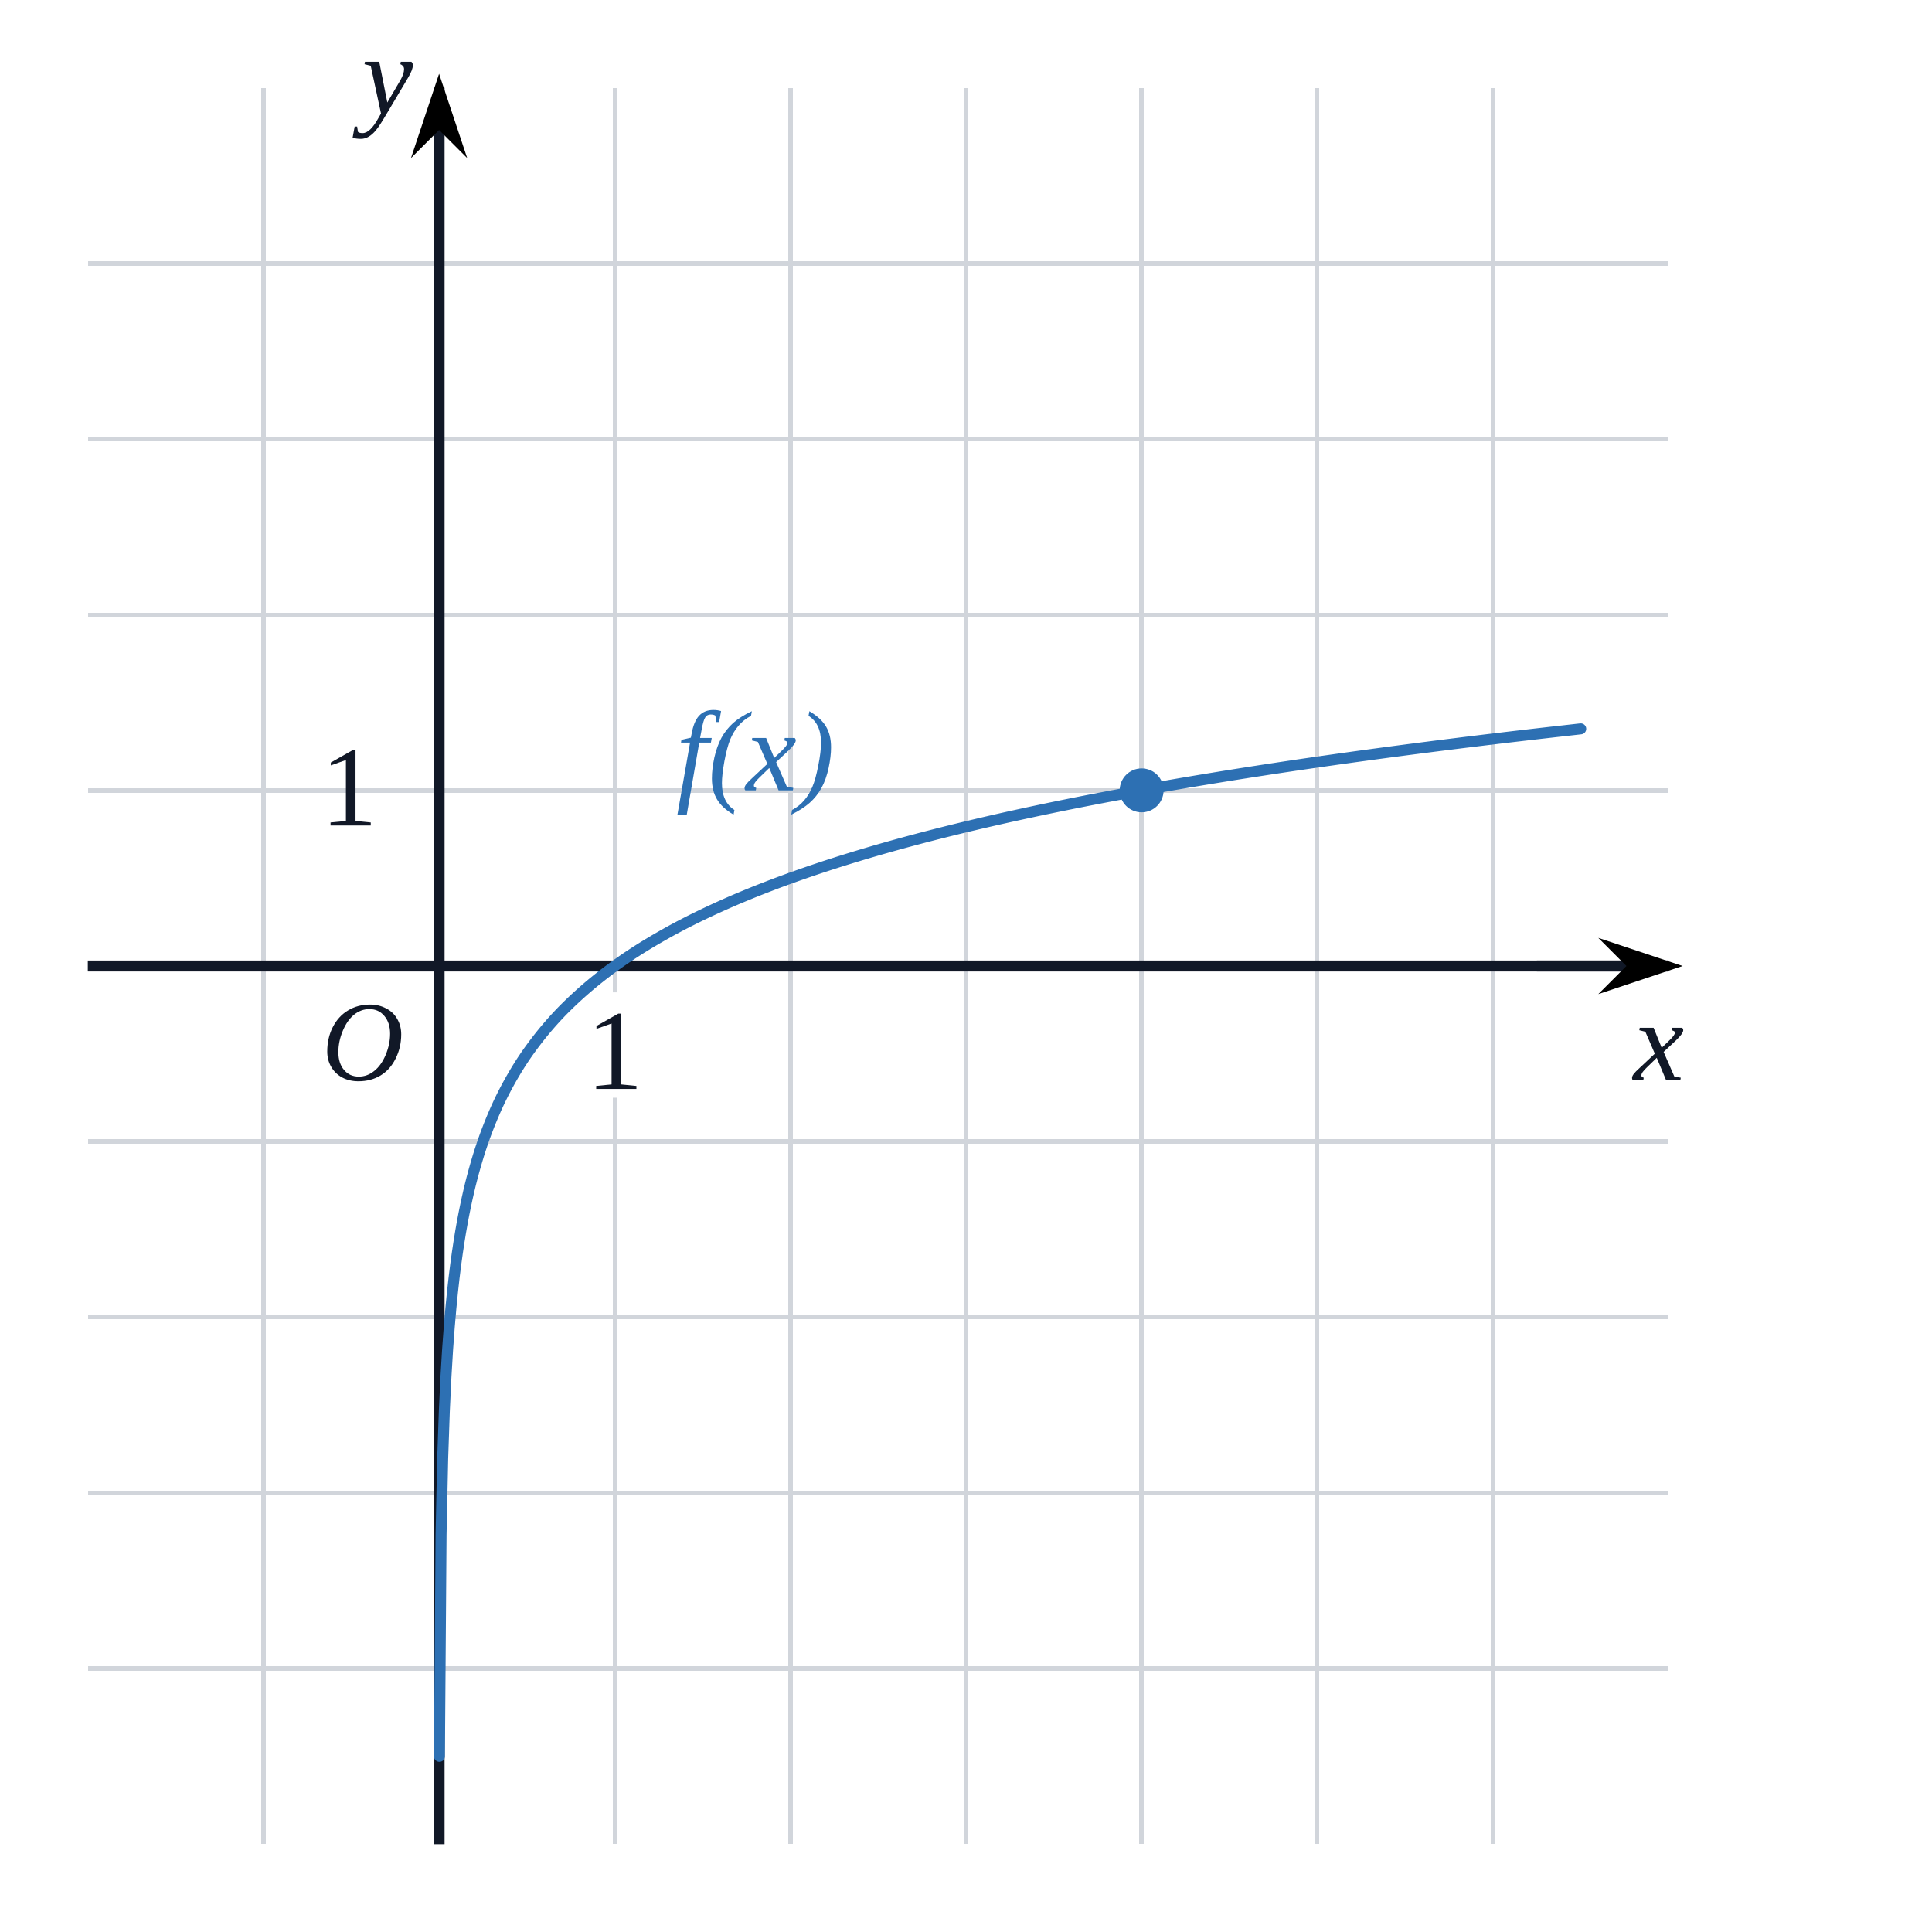
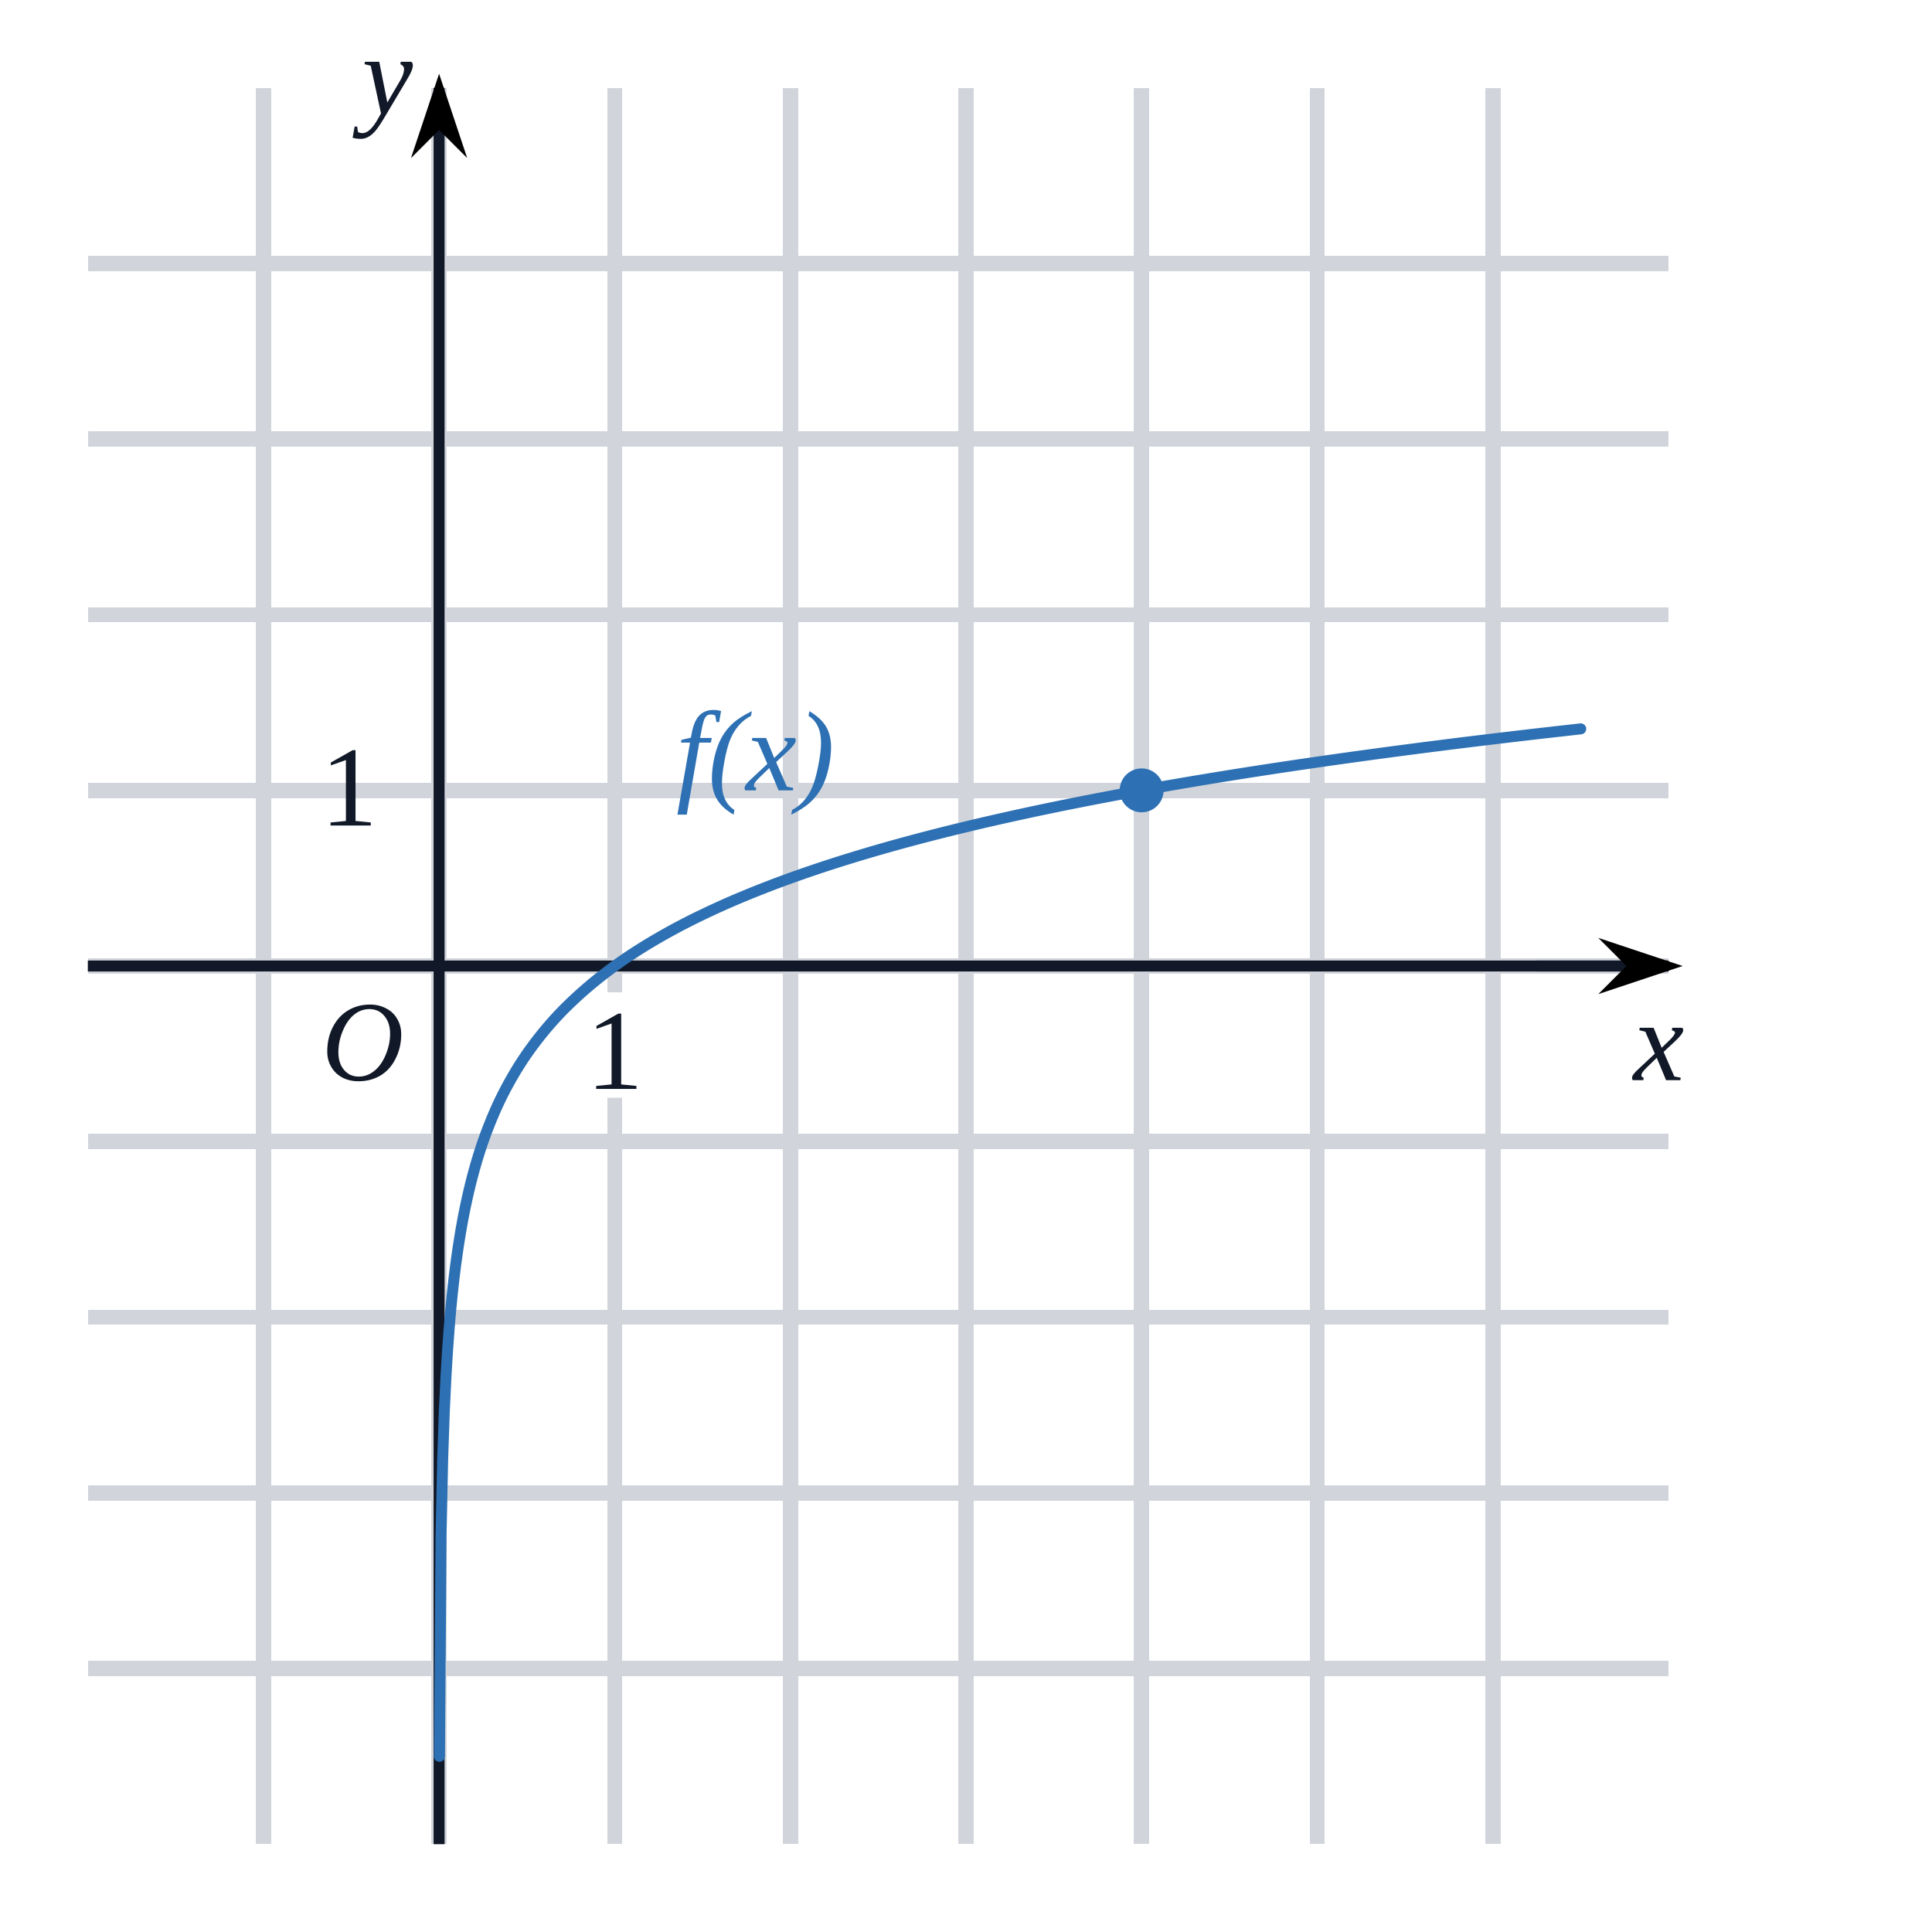
<svg xmlns="http://www.w3.org/2000/svg" width="220" height="220" viewBox="0 0 220 220">
  <rect x="0" y="0" width="220" height="220" fill="white" />
  <defs>
    <marker id="axis-arrow" viewBox="0 0 15 8" refX="13" refY="4" markerWidth="12" markerHeight="6.4" orient="auto" markerUnits="userSpaceOnUse">
      <path d="M 3 0 L 15 4 L 3 8 L 7 4 Z" fill="black" />
    </marker>
  </defs>
-   <g stroke="#d1d5db" stroke-width="0.5" shape-rendering="crispEdges">
+   <g stroke="#d1d5db" stroke-width="1.75" shape-rendering="crispEdges">
    <line x1="30" y1="10" x2="30" y2="210" />
    <line x1="50" y1="10" x2="50" y2="210" />
    <line x1="70" y1="10" x2="70" y2="210" />
    <line x1="90" y1="10" x2="90" y2="210" />
    <line x1="110" y1="10" x2="110" y2="210" />
    <line x1="130" y1="10" x2="130" y2="210" />
    <line x1="150" y1="10" x2="150" y2="210" />
    <line x1="170" y1="10" x2="170" y2="210" />
    <line x1="10" y1="30" x2="190" y2="30" />
    <line x1="10" y1="50" x2="190" y2="50" />
    <line x1="10" y1="70" x2="190" y2="70" />
    <line x1="10" y1="90" x2="190" y2="90" />
    <line x1="10" y1="110" x2="190" y2="110" />
    <line x1="10" y1="130" x2="190" y2="130" />
    <line x1="10" y1="150" x2="190" y2="150" />
    <line x1="10" y1="170" x2="190" y2="170" />
    <line x1="10" y1="190" x2="190" y2="190" />
  </g>
  <g stroke="#111827" stroke-width="1.25">
    <line x1="10" y1="110" x2="190" y2="110" />
    <line x1="50" y1="210" x2="50" y2="10" marker-end="url(#axis-arrow)" />
  </g>
  <g font-family="sans-serif" font-size="11" fill="#111827">
    <text x="46" y="123" text-anchor="end" font-size="13" font-style="italic" font-family="Georgia, 'Times New Roman', serif">O</text>
    <rect x="67" y="113" width="7" height="12" fill="white" />
    <text x="70" y="124" text-anchor="middle" font-size="13" font-family="'Times New Roman', serif" font-weight="300">1</text>
    <text x="43" y="94" text-anchor="end" font-size="13" font-family="'Times New Roman', serif" font-weight="300">1</text>
    <text x="186" y="123" text-anchor="start" font-family="Georgia, 'Times New Roman', serif" font-style="italic" font-size="13">x</text>
    <text x="47" y="13" text-anchor="end" font-family="Georgia, 'Times New Roman', serif" font-style="italic" font-size="13">y</text>
  </g>
  <g stroke="#2d70b3" stroke-width="1.25" fill="none" stroke-linecap="round" stroke-linejoin="round">
    <polyline points="       50.039,200.000       50.225,174.743       50.411,166.054       50.597,160.669       50.783,156.756       50.969,153.674       51.155,151.149       51.341,148.987       51.526,147.121       51.712,145.459       51.898,143.968       52.084,142.627       52.270,141.394       52.456,140.253       52.642,139.199       52.828,138.223       53.014,137.307       53.200,136.441       53.386,135.623       53.572,134.849       53.758,134.118       53.943,133.427       54.129,132.764       54.315,132.128       54.501,131.517       54.687,130.930       54.873,130.367       55.059,129.827       55.245,129.307       55.431,128.809       55.617,128.325       55.803,127.856       55.989,127.400       56.175,126.958       56.360,126.528       56.546,126.110       56.732,125.705       56.918,125.311       57.104,124.929       57.290,124.557       57.476,124.197       57.662,123.845       57.848,123.500       58.034,123.163       58.220,122.832       58.406,122.509       58.592,122.192       58.777,121.881       58.963,121.578       59.149,121.280       59.335,120.989       59.521,120.704       59.707,120.425       59.893,120.151       60.079,119.884       60.265,119.622       60.451,119.365       60.637,119.112       60.823,118.863       61.009,118.618       61.195,118.376       61.380,118.138       61.566,117.904       61.752,117.673       61.938,117.446       62.124,117.222       62.310,117.001       62.496,116.784       62.682,116.570       62.868,116.359       63.054,116.152       63.240,115.947       63.426,115.746       63.612,115.548       63.797,115.352       63.983,115.160       64.169,114.970       64.355,114.784       64.541,114.600       64.727,114.418       64.913,114.238       65.099,114.060       65.285,113.884       65.471,113.710       65.657,113.538       65.843,113.368       66.029,113.200       66.214,113.034       66.400,112.870       66.586,112.707       66.772,112.546       66.958,112.387       67.144,112.229       67.330,112.073       67.516,111.919       67.702,111.767       67.888,111.616       68.074,111.466       68.260,111.318       68.446,111.172       68.631,111.027       68.817,110.883       69.003,110.741       69.189,110.600       69.375,110.460       69.561,110.322       69.747,110.185       69.933,110.049       70.119,109.914       70.305,109.781       70.491,109.649       70.677,109.518       70.863,109.388       71.048,109.260       71.234,109.133       71.420,109.007       71.606,108.882       71.792,108.759       71.978,108.636       72.164,108.515       72.350,108.395       72.536,108.275       72.722,108.157       72.908,108.040       73.094,107.923       73.280,107.808       73.465,107.694       73.651,107.580       73.837,107.467       74.023,107.356       74.209,107.245       74.395,107.135       74.581,107.025       74.767,106.917       74.953,106.809       75.139,106.702       75.325,106.595       75.511,106.490       75.697,106.384       75.883,106.280       76.068,106.176       76.254,106.074       76.440,105.971       76.626,105.870       76.812,105.770       76.998,105.670       77.184,105.571       77.370,105.472       77.556,105.375       77.742,105.278       77.928,105.181       78.114,105.086       78.300,104.991       78.485,104.896       78.671,104.803       78.857,104.710       79.043,104.617       79.229,104.525       79.415,104.434       79.601,104.343       79.787,104.253       79.973,104.164       80.159,104.074       80.345,103.986       80.531,103.898       80.717,103.810       80.902,103.723       81.088,103.637       81.274,103.551       81.460,103.465       81.646,103.380       81.832,103.295       82.018,103.211       82.204,103.127       82.390,103.044       82.576,102.961       82.762,102.879       82.948,102.797       83.134,102.716       83.319,102.635       83.505,102.555       83.691,102.475       83.877,102.396       84.063,102.317       84.249,102.239       84.435,102.161       84.621,102.083       84.807,102.006       84.993,101.929       85.179,101.853       85.365,101.777       85.551,101.701       85.736,101.626       85.922,101.551       86.108,101.477       86.294,101.403       86.480,101.329       86.666,101.256       86.852,101.183       87.038,101.110       87.224,101.038       87.410,100.966       87.596,100.894       87.782,100.823       87.968,100.752       88.153,100.681       88.339,100.611       88.525,100.541       88.711,100.472       88.897,100.403       89.083,100.334       89.269,100.266       89.455,100.197       89.641,100.130       89.827,100.062       90.013,99.995       90.199,99.928       90.385,99.862       90.571,99.795       90.756,99.730       90.942,99.664       91.128,99.599       91.314,99.534       91.500,99.469       91.686,99.404       91.872,99.340       92.058,99.276       92.244,99.213       92.430,99.149       92.616,99.086       92.802,99.023       92.988,98.961       93.173,98.899       93.359,98.836       93.545,98.775       93.731,98.713       93.917,98.652       94.103,98.591       94.289,98.530       94.475,98.470       94.661,98.410       94.847,98.350       95.033,98.290       95.219,98.231       95.405,98.171       95.590,98.112       95.776,98.054       95.962,97.995       96.148,97.937       96.334,97.879       96.520,97.821       96.706,97.764       96.892,97.707       97.078,97.650       97.264,97.593       97.450,97.536       97.636,97.480       97.822,97.424       98.007,97.368       98.193,97.312       98.379,97.256       98.565,97.201       98.751,97.146       98.937,97.091       99.123,97.036       99.309,96.981       99.495,96.927       99.681,96.873       99.867,96.819       100.053,96.765       100.239,96.712       100.424,96.659       100.610,96.605       100.796,96.553       100.982,96.500       101.168,96.447       101.354,96.395       101.540,96.343       101.726,96.291       101.912,96.239       102.098,96.188       102.284,96.136       102.470,96.085       102.656,96.034       102.842,95.983       103.027,95.933       103.213,95.882       103.399,95.832       103.585,95.782       103.771,95.732       103.957,95.682       104.143,95.632       104.329,95.583       104.515,95.534       104.701,95.484       104.887,95.435       105.073,95.387       105.259,95.338       105.444,95.289       105.630,95.241       105.816,95.193       106.002,95.145       106.188,95.097       106.374,95.050       106.560,95.002       106.746,94.955       106.932,94.908       107.118,94.860       107.304,94.814       107.490,94.767       107.676,94.720       107.861,94.674       108.047,94.628       108.233,94.582       108.419,94.536       108.605,94.490       108.791,94.444       108.977,94.399       109.163,94.353       109.349,94.308       109.535,94.263       109.721,94.218       109.907,94.173       110.093,94.128       110.278,94.084       110.464,94.039       110.650,93.995       110.836,93.951       111.022,93.907       111.208,93.863       111.394,93.819       111.580,93.775       111.766,93.732       111.952,93.688       112.138,93.645       112.324,93.602       112.510,93.559       112.695,93.516       112.881,93.474       113.067,93.431       113.253,93.389       113.439,93.346       113.625,93.304       113.811,93.262       113.997,93.220       114.183,93.178       114.369,93.136       114.555,93.095       114.741,93.053       114.927,93.012       115.112,92.971       115.298,92.930       115.484,92.889       115.670,92.848       115.856,92.807       116.042,92.766       116.228,92.726       116.414,92.685       116.600,92.645       116.786,92.605       116.972,92.564       117.158,92.524       117.344,92.485       117.530,92.445       117.715,92.405       117.901,92.366       118.087,92.326       118.273,92.287       118.459,92.248       118.645,92.208       118.831,92.169       119.017,92.130       119.203,92.092       119.389,92.053       119.575,92.014       119.761,91.976       119.947,91.937       120.132,91.899       120.318,91.861       120.504,91.823       120.690,91.785       120.876,91.747       121.062,91.709       121.248,91.672       121.434,91.634       121.620,91.596       121.806,91.559       121.992,91.522       122.178,91.484       122.364,91.447       122.549,91.410       122.735,91.373       122.921,91.337       123.107,91.300       123.293,91.263       123.479,91.227       123.665,91.190       123.851,91.154       124.037,91.118       124.223,91.081       124.409,91.045       124.595,91.009       124.781,90.973       124.966,90.938       125.152,90.902       125.338,90.866       125.524,90.831       125.710,90.795       125.896,90.760       126.082,90.724       126.268,90.689       126.454,90.654       126.640,90.619       126.826,90.584       127.012,90.549       127.198,90.514       127.383,90.480       127.569,90.445       127.755,90.411       127.941,90.376       128.127,90.342       128.313,90.307       128.499,90.273       128.685,90.239       128.871,90.205       129.057,90.171       129.243,90.137       129.429,90.103       129.615,90.070       129.800,90.036       129.986,90.002       130.172,89.969       130.358,89.935       130.544,89.902       130.730,89.869       130.916,89.836       131.102,89.803       131.288,89.770       131.474,89.737       131.660,89.704       131.846,89.671       132.032,89.638       132.218,89.606       132.403,89.573       132.589,89.540       132.775,89.508       132.961,89.476       133.147,89.443       133.333,89.411       133.519,89.379       133.705,89.347       133.891,89.315       134.077,89.283       134.263,89.251       134.449,89.219       134.635,89.187       134.820,89.156       135.006,89.124       135.192,89.093       135.378,89.061       135.564,89.030       135.750,88.999       135.936,88.967       136.122,88.936       136.308,88.905       136.494,88.874       136.680,88.843       136.866,88.812       137.052,88.781       137.237,88.751       137.423,88.720       137.609,88.689       137.795,88.659       137.981,88.628       138.167,88.598       138.353,88.567       138.539,88.537       138.725,88.507       138.911,88.476       139.097,88.446       139.283,88.416       139.469,88.386       139.654,88.356       139.840,88.326       140.026,88.297       140.212,88.267       140.398,88.237       140.584,88.207       140.770,88.178       140.956,88.148       141.142,88.119       141.328,88.089       141.514,88.060       141.700,88.031       141.886,88.002       142.071,87.972       142.257,87.943       142.443,87.914       142.629,87.885       142.815,87.856       143.001,87.828       143.187,87.799       143.373,87.770       143.559,87.741       143.745,87.713       143.931,87.684       144.117,87.656       144.303,87.627       144.488,87.599       144.674,87.570       144.860,87.542       145.046,87.514       145.232,87.486       145.418,87.457       145.604,87.429       145.790,87.401       145.976,87.373       146.162,87.345       146.348,87.317       146.534,87.290       146.720,87.262       146.906,87.234       147.091,87.207       147.277,87.179       147.463,87.151       147.649,87.124       147.835,87.096       148.021,87.069       148.207,87.042       148.393,87.014       148.579,86.987       148.765,86.960       148.951,86.933       149.137,86.906       149.323,86.879       149.508,86.852       149.694,86.825       149.880,86.798       150.066,86.771       150.252,86.744       150.438,86.718       150.624,86.691       150.810,86.664       150.996,86.638       151.182,86.611       151.368,86.585       151.554,86.558       151.740,86.532       151.925,86.506       152.111,86.479       152.297,86.453       152.483,86.427       152.669,86.401       152.855,86.375       153.041,86.349       153.227,86.323       153.413,86.297       153.599,86.271       153.785,86.245       153.971,86.219       154.157,86.193       154.342,86.167       154.528,86.142       154.714,86.116       154.900,86.091       155.086,86.065       155.272,86.040       155.458,86.014       155.644,85.989       155.830,85.963       156.016,85.938       156.202,85.913       156.388,85.887       156.574,85.862       156.759,85.837       156.945,85.812       157.131,85.787       157.317,85.762       157.503,85.737       157.689,85.712       157.875,85.687       158.061,85.662       158.247,85.637       158.433,85.613       158.619,85.588       158.805,85.563       158.991,85.539       159.177,85.514       159.362,85.490       159.548,85.465       159.734,85.441       159.920,85.416       160.106,85.392       160.292,85.367       160.478,85.343       160.664,85.319       160.850,85.295       161.036,85.270       161.222,85.246       161.408,85.222       161.594,85.198       161.779,85.174       161.965,85.150       162.151,85.126       162.337,85.102       162.523,85.079       162.709,85.055       162.895,85.031       163.081,85.007       163.267,84.983       163.453,84.960       163.639,84.936       163.825,84.913       164.011,84.889       164.196,84.866       164.382,84.842       164.568,84.819       164.754,84.795       164.940,84.772       165.126,84.749       165.312,84.725       165.498,84.702       165.684,84.679       165.870,84.656       166.056,84.633       166.242,84.609       166.428,84.586       166.613,84.563       166.799,84.540       166.985,84.517       167.171,84.495       167.357,84.472       167.543,84.449       167.729,84.426       167.915,84.403       168.101,84.381       168.287,84.358       168.473,84.335       168.659,84.313       168.845,84.290       169.030,84.267       169.216,84.245       169.402,84.222       169.588,84.200       169.774,84.178       169.960,84.155       170.146,84.133       170.332,84.111       170.518,84.088       170.704,84.066       170.890,84.044       171.076,84.022       171.262,83.999       171.447,83.977       171.633,83.955       171.819,83.933       172.005,83.911       172.191,83.889       172.377,83.867       172.563,83.845       172.749,83.824       172.935,83.802       173.121,83.780       173.307,83.758       173.493,83.736       173.679,83.715       173.865,83.693       174.050,83.671       174.236,83.650       174.422,83.628       174.608,83.607       174.794,83.585       174.980,83.564       175.166,83.543       175.352,83.521       175.538,83.500       175.724,83.479       175.910,83.458       176.096,83.437       176.282,83.415       176.467,83.394       176.653,83.373       176.839,83.352       177.025,83.331       177.211,83.310       177.397,83.289       177.583,83.268       177.769,83.247       177.955,83.227       178.141,83.206       178.327,83.185       178.513,83.164       178.699,83.143       178.884,83.122       179.070,83.101       179.256,83.080       179.442,83.059       179.628,83.038       179.814,83.017       180.000,82.996     " />
  </g>
  <circle cx="130" cy="90" r="2.2" fill="#2d70b3" stroke="#2d70b3" stroke-width="0.6" />
  <g stroke="#111827" stroke-width="1.25">
    <line x1="175" y1="110" x2="190" y2="110" marker-end="url(#axis-arrow)" />
  </g>
  <text x="77" y="90" font-family="Georgia, 'Times New Roman', serif" font-style="italic" font-size="13" fill="#2d70b3">f(x)</text>
</svg>
